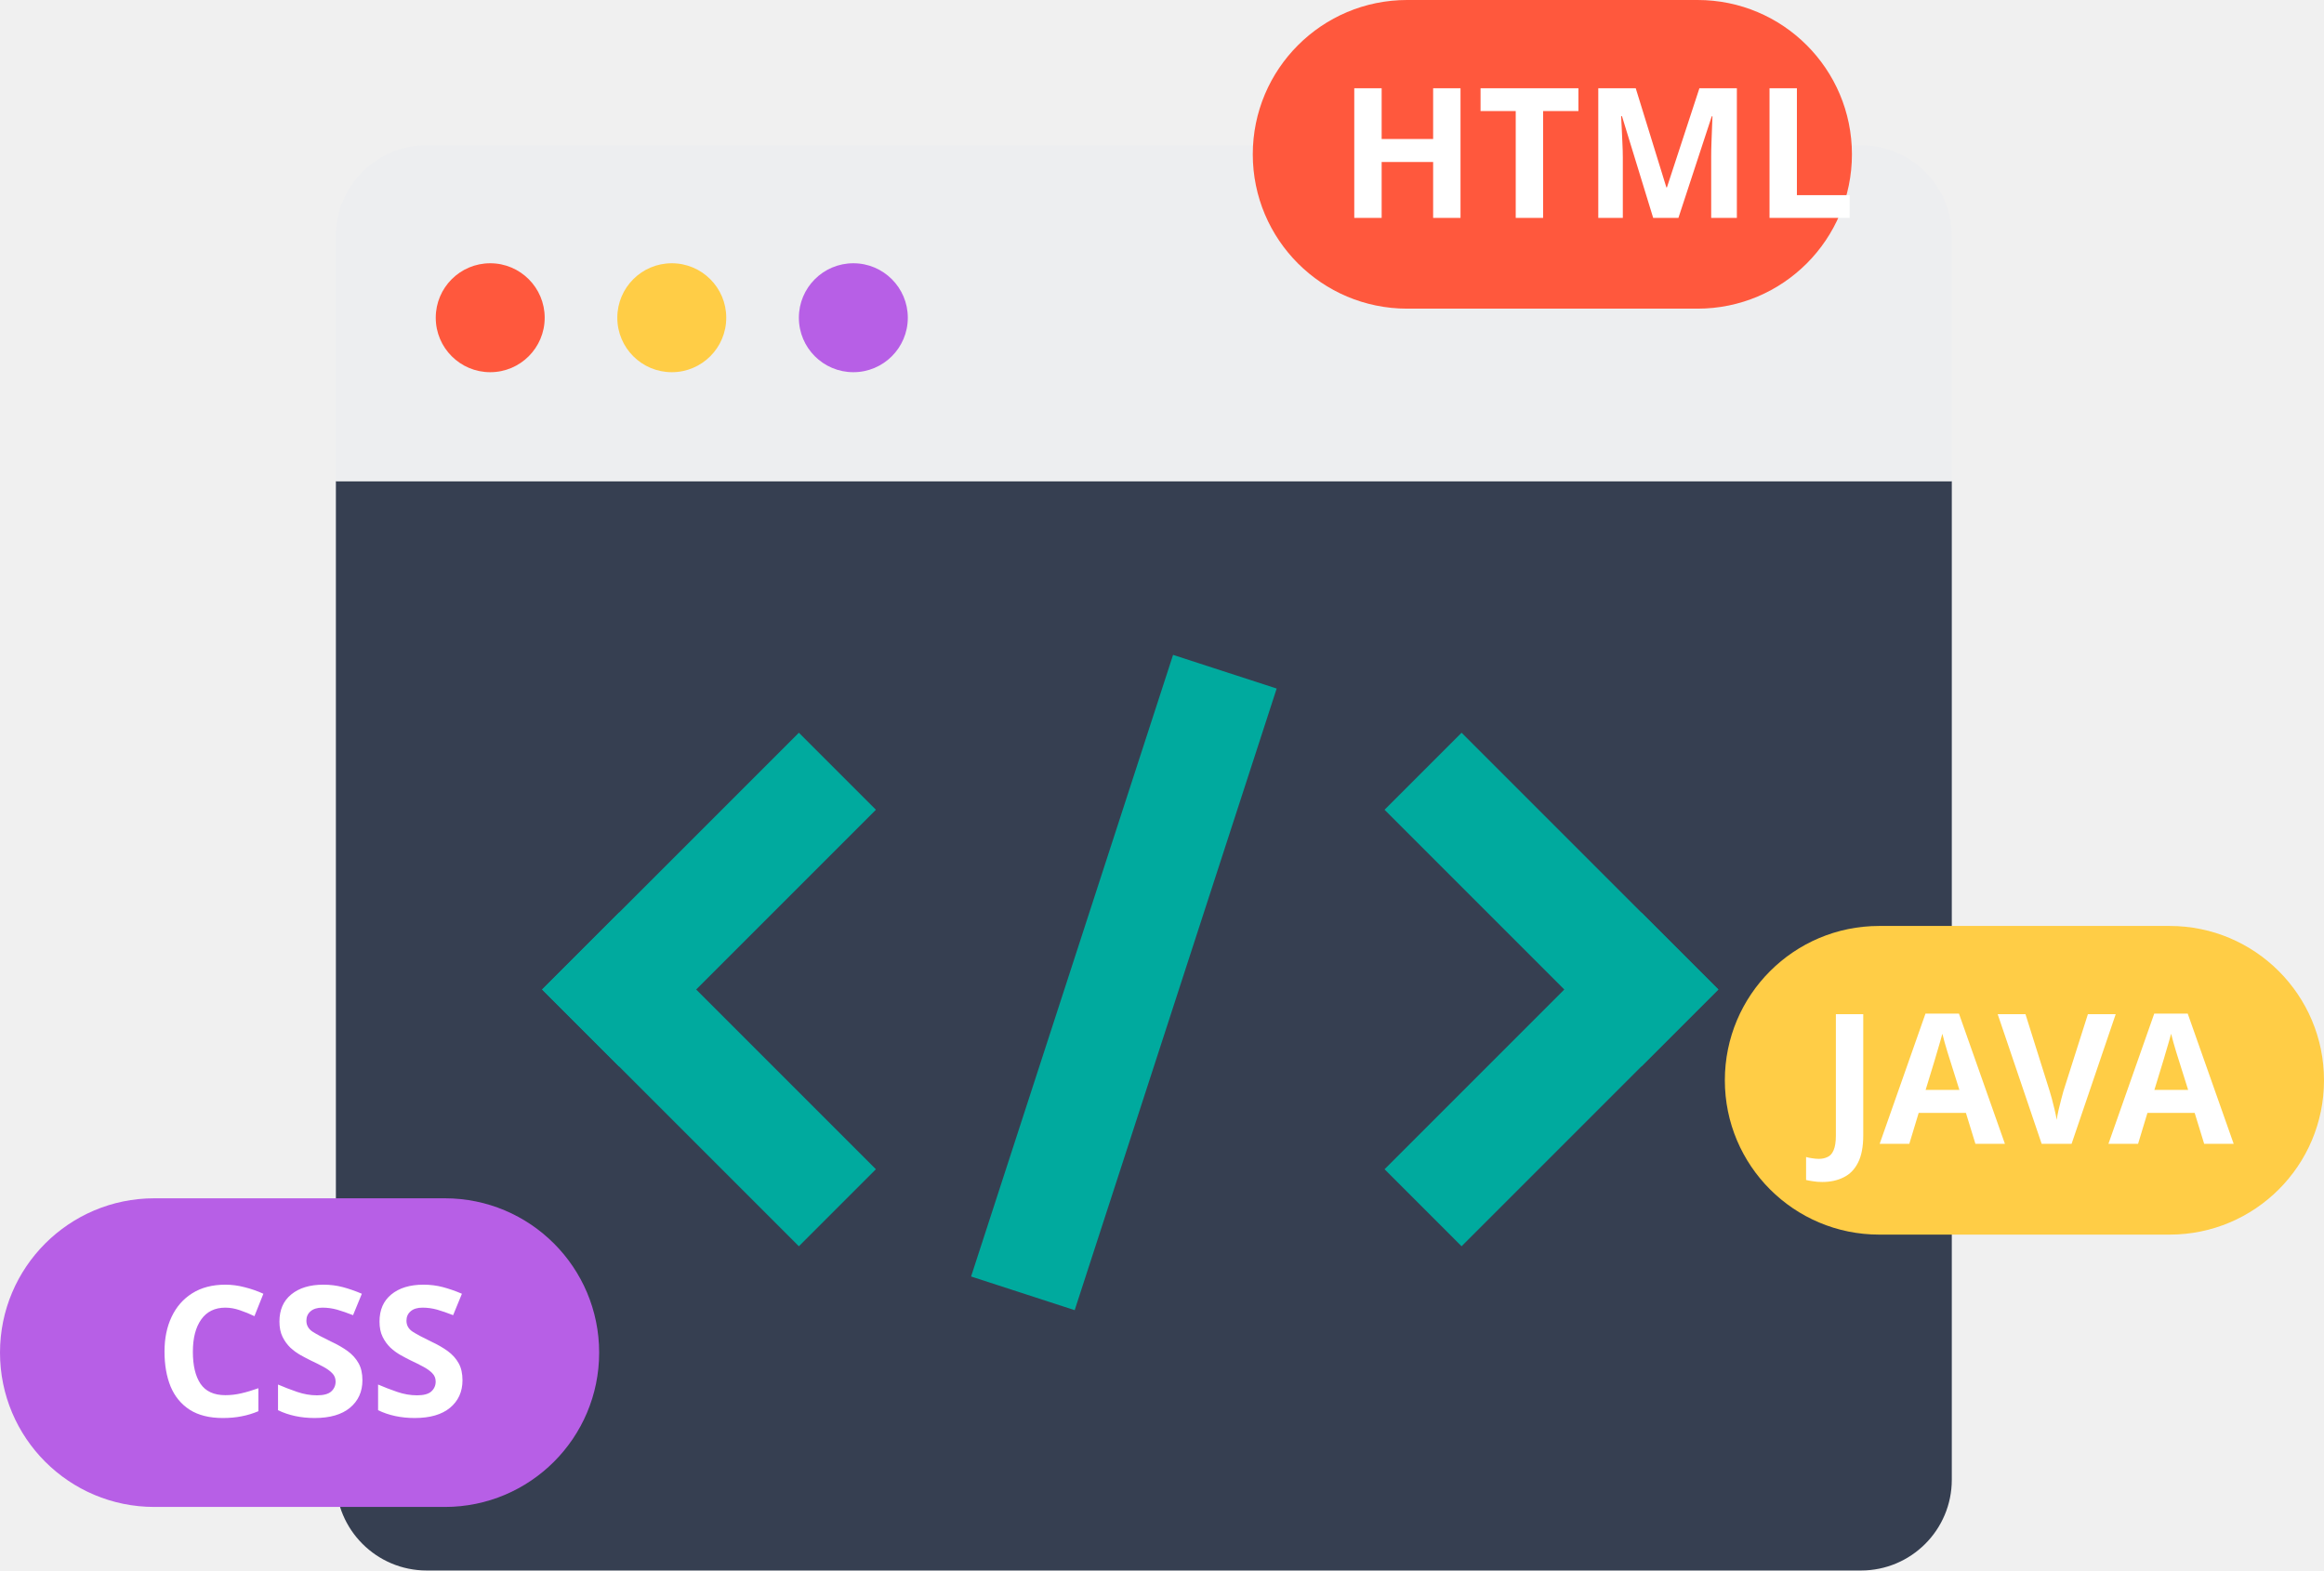
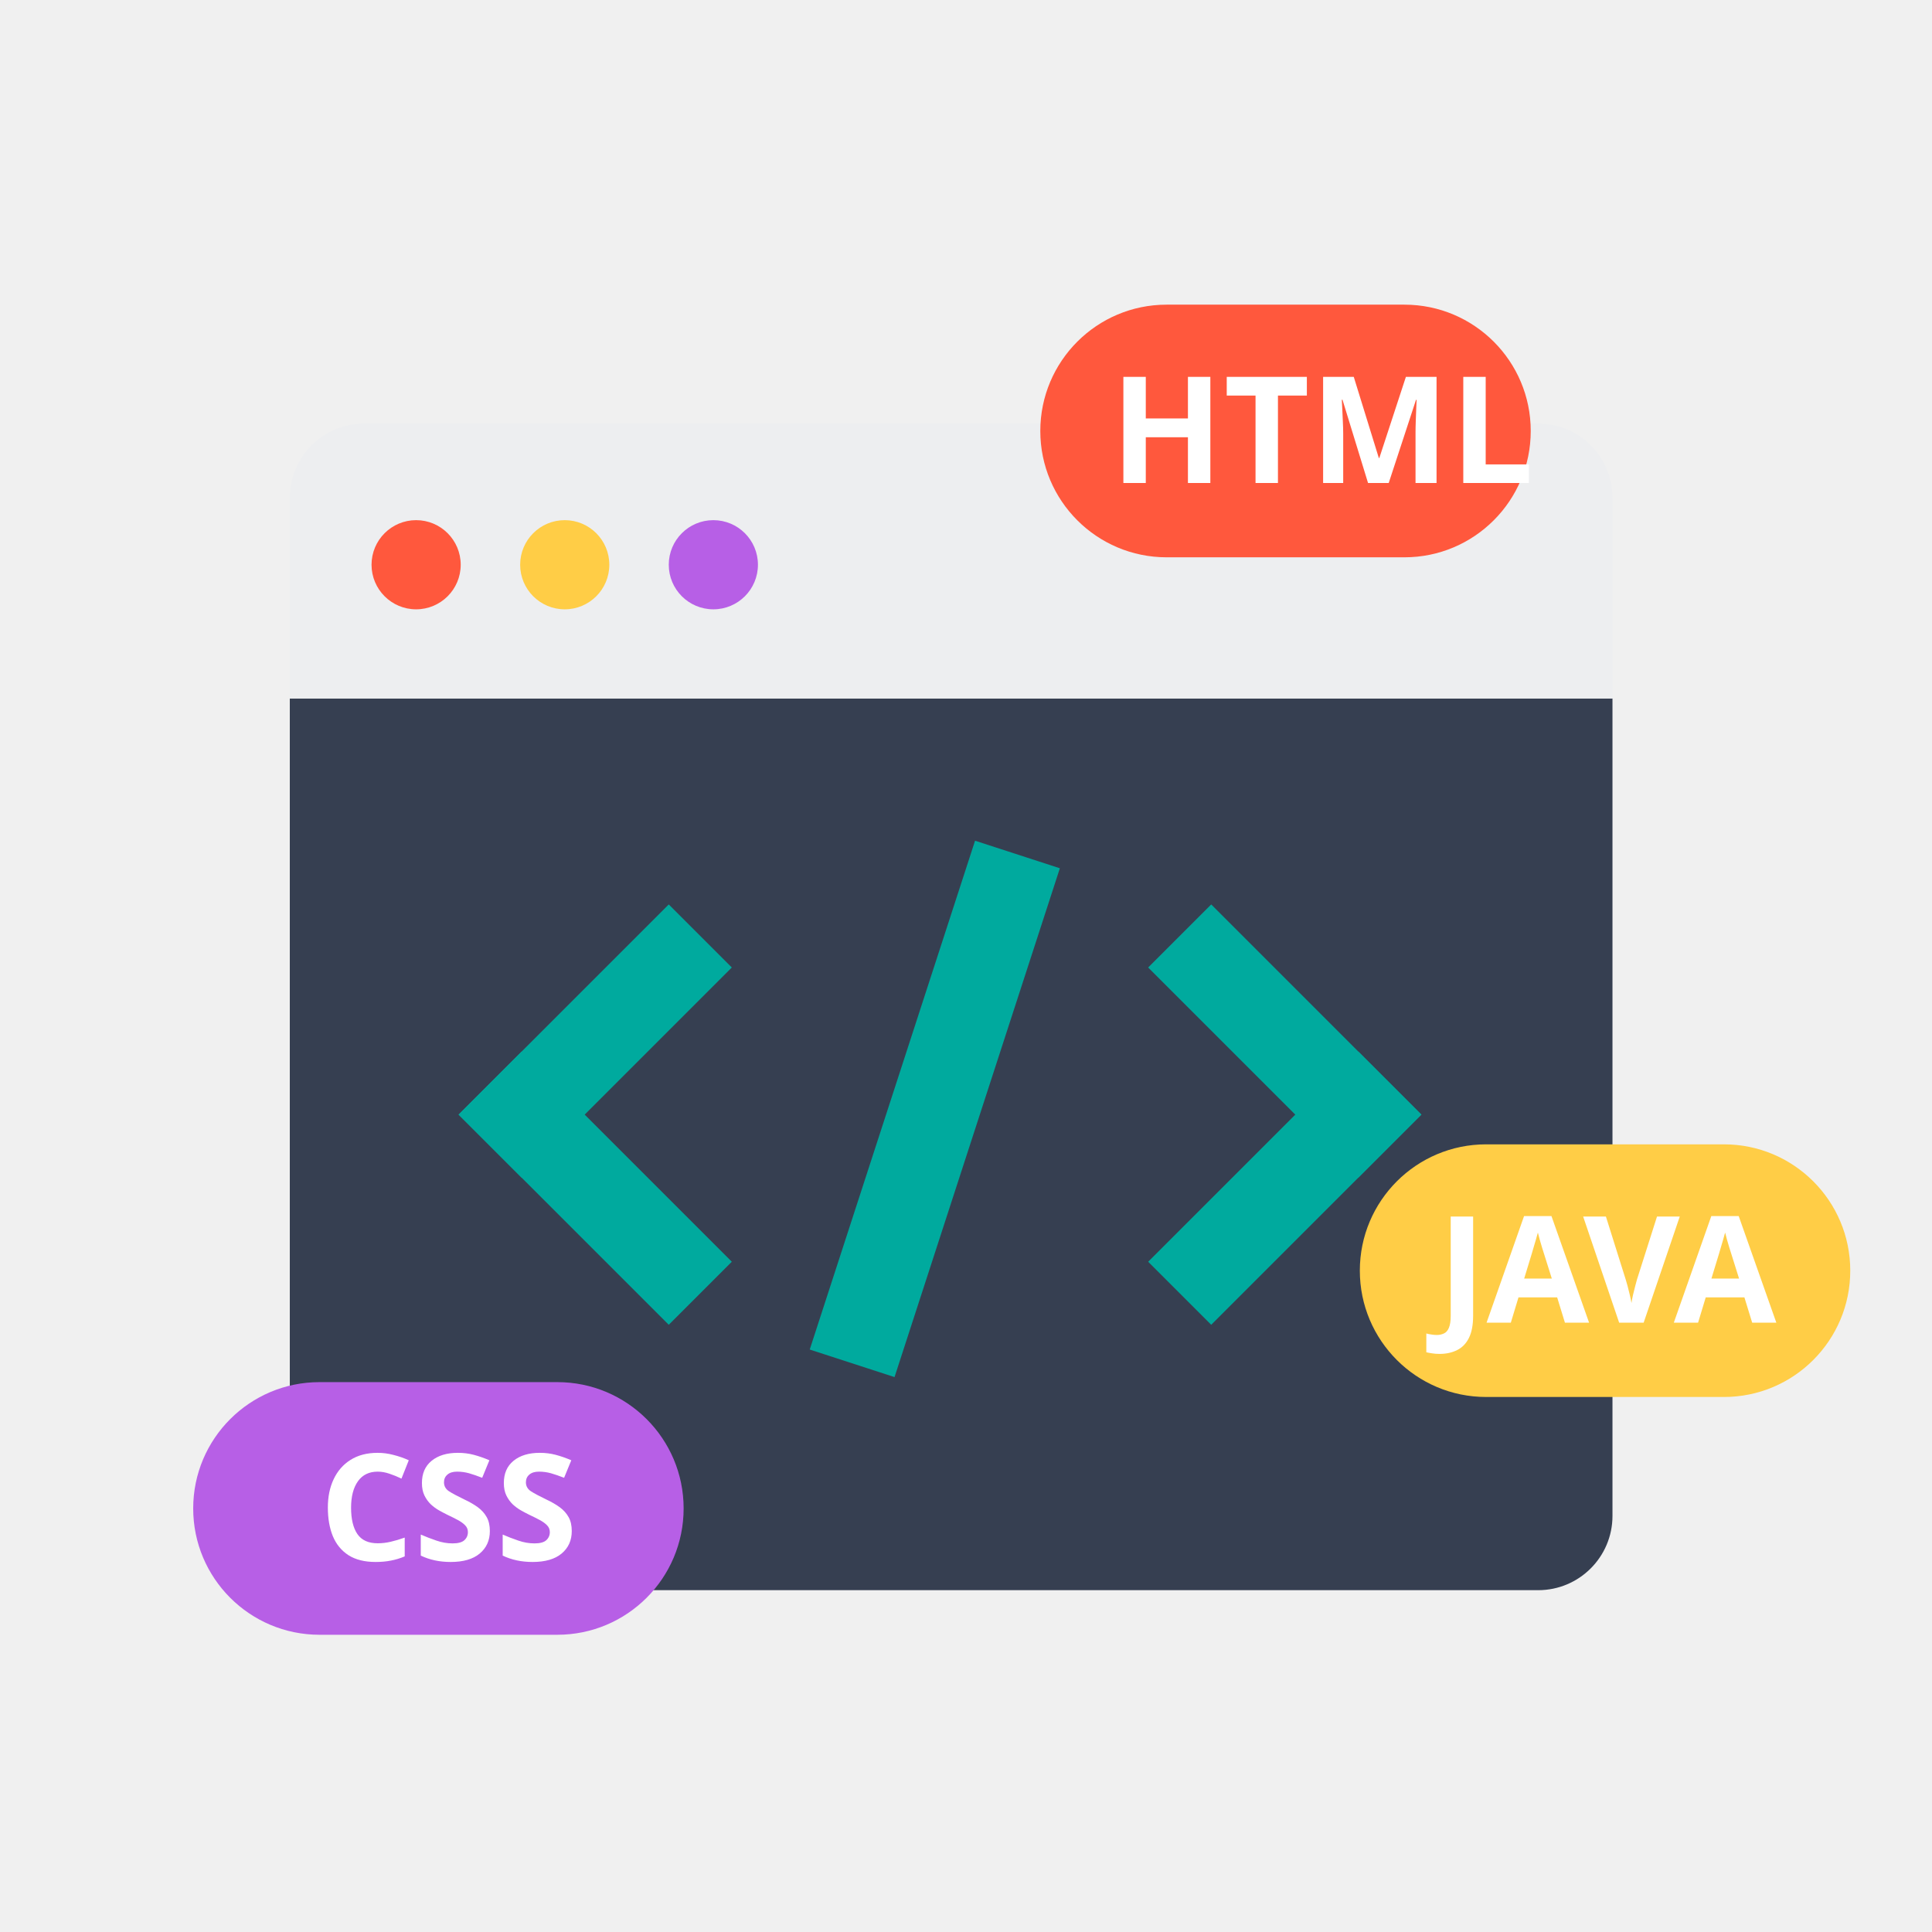
- <svg xmlns="http://www.w3.org/2000/svg" width="256px" height="173px" viewBox="0 0 256 173" version="1.1">
+ <svg xmlns="http://www.w3.org/2000/svg" width="260px" height="260px" viewBox="0 0 260 260" version="1.1">
  <defs />
-   <g id="visaul" stroke="none" stroke-width="1" fill="none" fill-rule="evenodd">
-     <g id="Home" transform="translate(-579, -1354)">
-       <g id="feature" transform="translate(253, 1079)">
-         <g id="Group-2" transform="translate(0, 211)">
-           <g id="coding" transform="translate(326, 64)">
-             <g id="icon/coding">
-               <g>
-                 <path d="M37,53 L215,53 L215,163.001 C215,168.523 210.522,173 205,173 L47,173 C41.477,173 37,168.515 37,163.001 L37,53 Z" id="Rectangle-14" fill="#363F51" />
-                 <rect id="Rectangle-16" fill="#00AA9E" transform="translate(123.8004, 108.2308) rotate(-72) translate(-123.8004, -108.2308) " x="87.8" y="102.231" width="72" height="12" />
-                 <g id="Group-3" transform="translate(88, 109) rotate(-45) translate(-88, -109) translate(68, 89)" fill="#00AA9E">
-                   <rect id="Rectangle-15" x="0" y="0" width="40" height="12" />
-                   <rect id="Rectangle-15-Copy" transform="translate(6, 20) rotate(90) translate(-6, -20) " x="-14" y="14" width="40" height="12" />
-                 </g>
-                 <g id="Group-3-Copy" transform="translate(161, 109) scale(-1, 1) rotate(-45) translate(-161, -109) translate(141, 89)" fill="#00AA9E">
-                   <rect id="Rectangle-15" x="0" y="0" width="40" height="12" />
-                   <rect id="Rectangle-15-Copy" transform="translate(6, 20) rotate(90) translate(-6, -20) " x="-14" y="14" width="40" height="12" />
-                 </g>
-                 <path d="M37,26.001 C37,20.477 41.478,16 47,16 L205,16 C210.523,16 215,20.481 215,26.001 L215,53 L37,53 L37,26.001 Z" id="Rectangle-14-Copy" fill="#EDEEF0" />
-                 <circle id="Oval-9" fill="#FF583D" cx="54" cy="35" r="6" />
-                 <circle id="Oval-9-Copy" fill="#FFCD46" cx="74" cy="35" r="6" />
-                 <circle id="Oval-9-Copy-2" fill="#B75FE6" cx="94" cy="35" r="6" />
-                 <rect id="Rectangle-17" fill="#FF583D" x="138" y="0" width="66" height="34" rx="17" />
-                 <text id="HTML" font-family="DINAlternate-Bold, DIN Alternate" font-size="20" font-weight="bold" fill="#FFFFFF">
-                   <tspan x="147.381" y="24">HTML</tspan>
-                 </text>
-                 <rect id="Rectangle-17-Copy" fill="#B75FE6" x="0" y="132" width="66" height="34" rx="17" />
-                 <text id="CSS" font-family="DINAlternate-Bold, DIN Alternate" font-size="20" font-weight="bold" fill="#FFFFFF">
-                   <tspan x="16.964" y="156">CSS</tspan>
-                 </text>
-                 <rect id="Rectangle-17-Copy-2" fill="#FFCD46" x="190" y="102" width="66" height="34" rx="17" />
-                 <text id="JAVA" font-family="DINAlternate-Bold, DIN Alternate" font-size="20" font-weight="bold" fill="#FFFFFF">
-                   <tspan x="200.432" y="126">JAVA</tspan>
-                 </text>
-               </g>
-             </g>
-           </g>
+   <g id="Symbols" stroke="none" stroke-width="1" fill="none" fill-rule="evenodd">
+     <g id="icon/coding">
+       <g transform="translate(26, 41)">
+         <path d="M13,53 L191,53 L191,163.001 C191,168.523 186.522,173 181,173 L23,173 C17.477,173 13,168.515 13,163.001 L13,53 Z" id="Rectangle-14" fill="#363F51" />
+         <rect id="Rectangle-16" fill="#00AA9E" transform="translate(99.80041, 108.2308) rotate(-72) translate(-99.80041, -108.2308) " x="63.8" y="102.231" width="72" height="12" />
+         <g id="Group-3" transform="translate(64, 109) rotate(-45) translate(-64, -109) translate(44, 89)" fill="#00AA9E">
+           <rect id="Rectangle-15" x="4.76063633e-13" y="4.8316906e-13" width="40" height="12" />
+           <rect id="Rectangle-15-Copy" transform="translate(6, 20) rotate(90) translate(-6, -20) " x="-14" y="14" width="40" height="12" />
        </g>
+         <g id="Group-3-Copy" transform="translate(137, 109) scale(-1, 1) rotate(-45) translate(-137, -109) translate(117, 89)" fill="#00AA9E">
+           <rect id="Rectangle-15" x="4.8316906e-13" y="4.8316906e-13" width="40" height="12" />
+           <rect id="Rectangle-15-Copy" transform="translate(6, 20) rotate(90) translate(-6, -20) " x="-14" y="14" width="40" height="12" />
+         </g>
+         <path d="M13,26.001 C13,20.477 17.478,16 23,16 L181,16 C186.523,16 191,20.481 191,26.001 L191,53 L13,53 L13,26.001 Z" id="Rectangle-14-Copy" fill="#EDEEF0" />
+         <circle id="Oval-9" fill="#FF583D" cx="30" cy="35" r="6" />
+         <circle id="Oval-9-Copy" fill="#FFCD46" cx="50" cy="35" r="6" />
+         <circle id="Oval-9-Copy-2" fill="#B75FE6" cx="70" cy="35" r="6" />
+         <rect id="Rectangle-17" fill="#FF583D" x="114" y="0" width="66" height="34" rx="17" />
+         <text id="HTML" font-family="DINAlternate-Bold, DIN Alternate" font-size="20" font-weight="bold" fill="#FFFFFF">
+           <tspan x="123.381" y="24">HTML</tspan>
+         </text>
+         <rect id="Rectangle-17-Copy" fill="#B75FE6" x="0" y="145" width="66" height="34" rx="17" />
+         <text id="CSS" font-family="DINAlternate-Bold, DIN Alternate" font-size="20" font-weight="bold" fill="#FFFFFF">
+           <tspan x="16.964" y="169">CSS</tspan>
+         </text>
+         <rect id="Rectangle-17-Copy-2" fill="#FFCD46" x="157" y="113" width="66" height="34" rx="17" />
+         <text id="JAVA" font-family="DINAlternate-Bold, DIN Alternate" font-size="20" font-weight="bold" fill="#FFFFFF">
+           <tspan x="167.432" y="137">JAVA</tspan>
+         </text>
      </g>
    </g>
  </g>
</svg>
